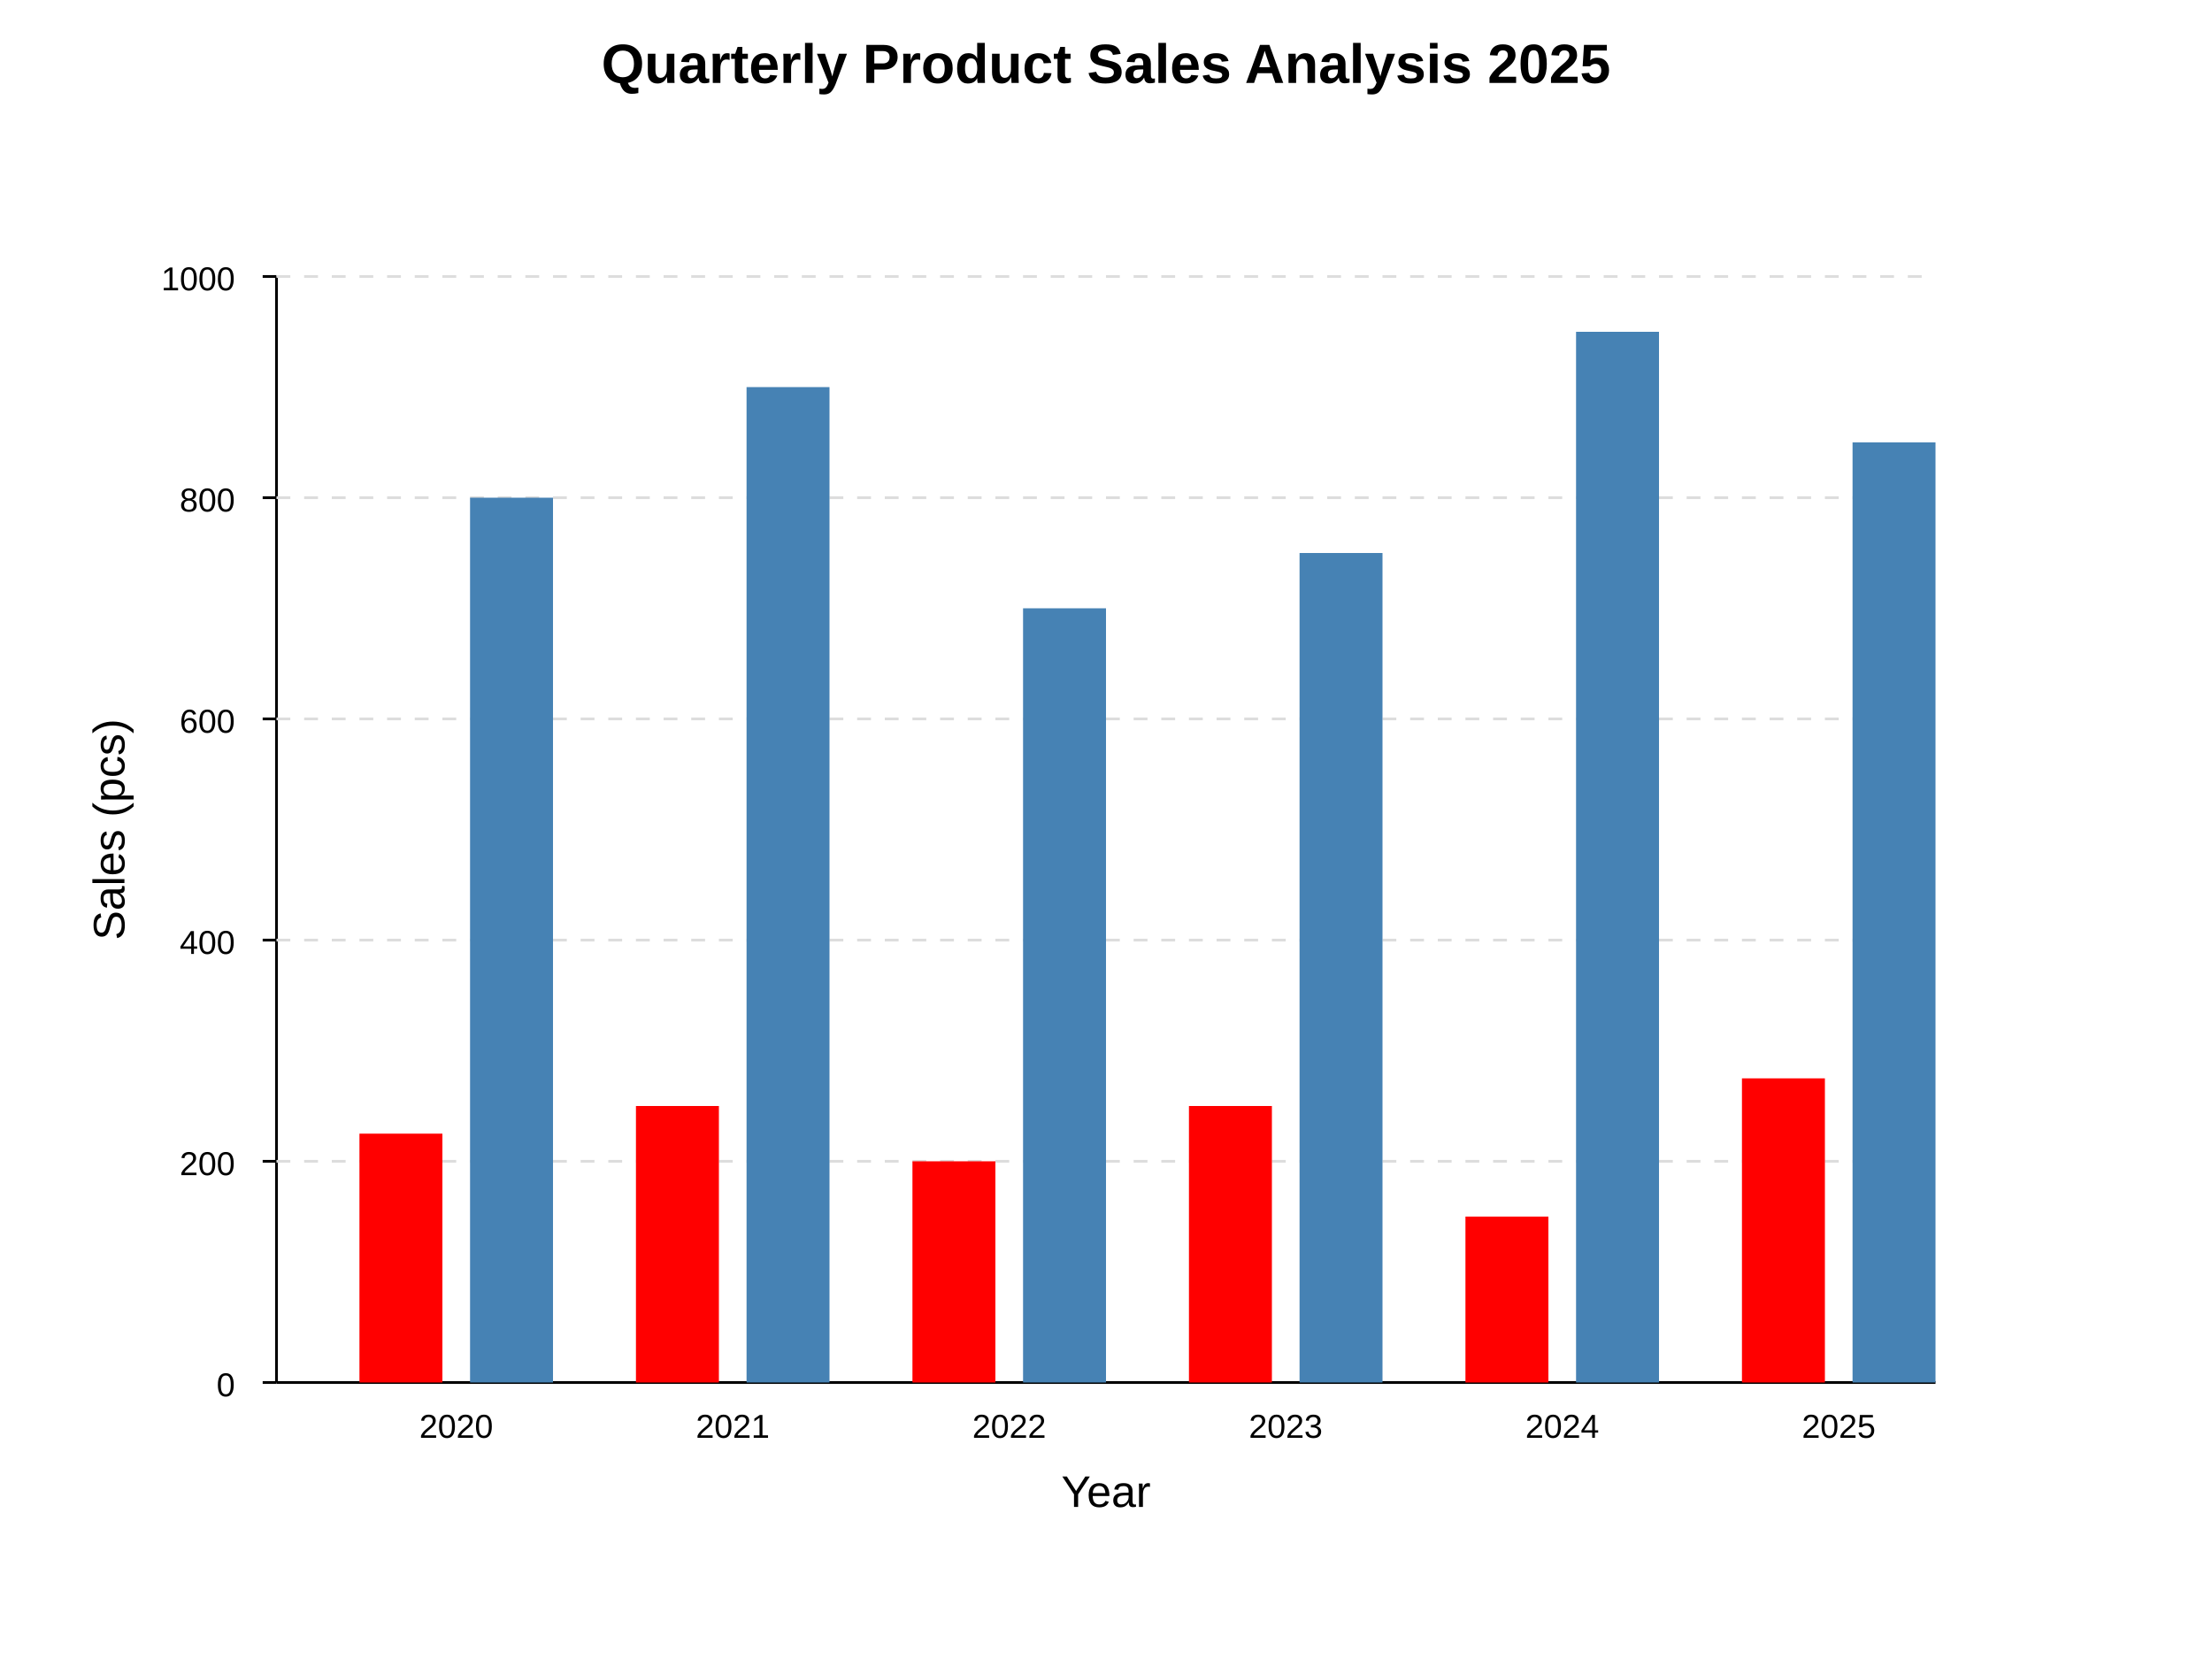
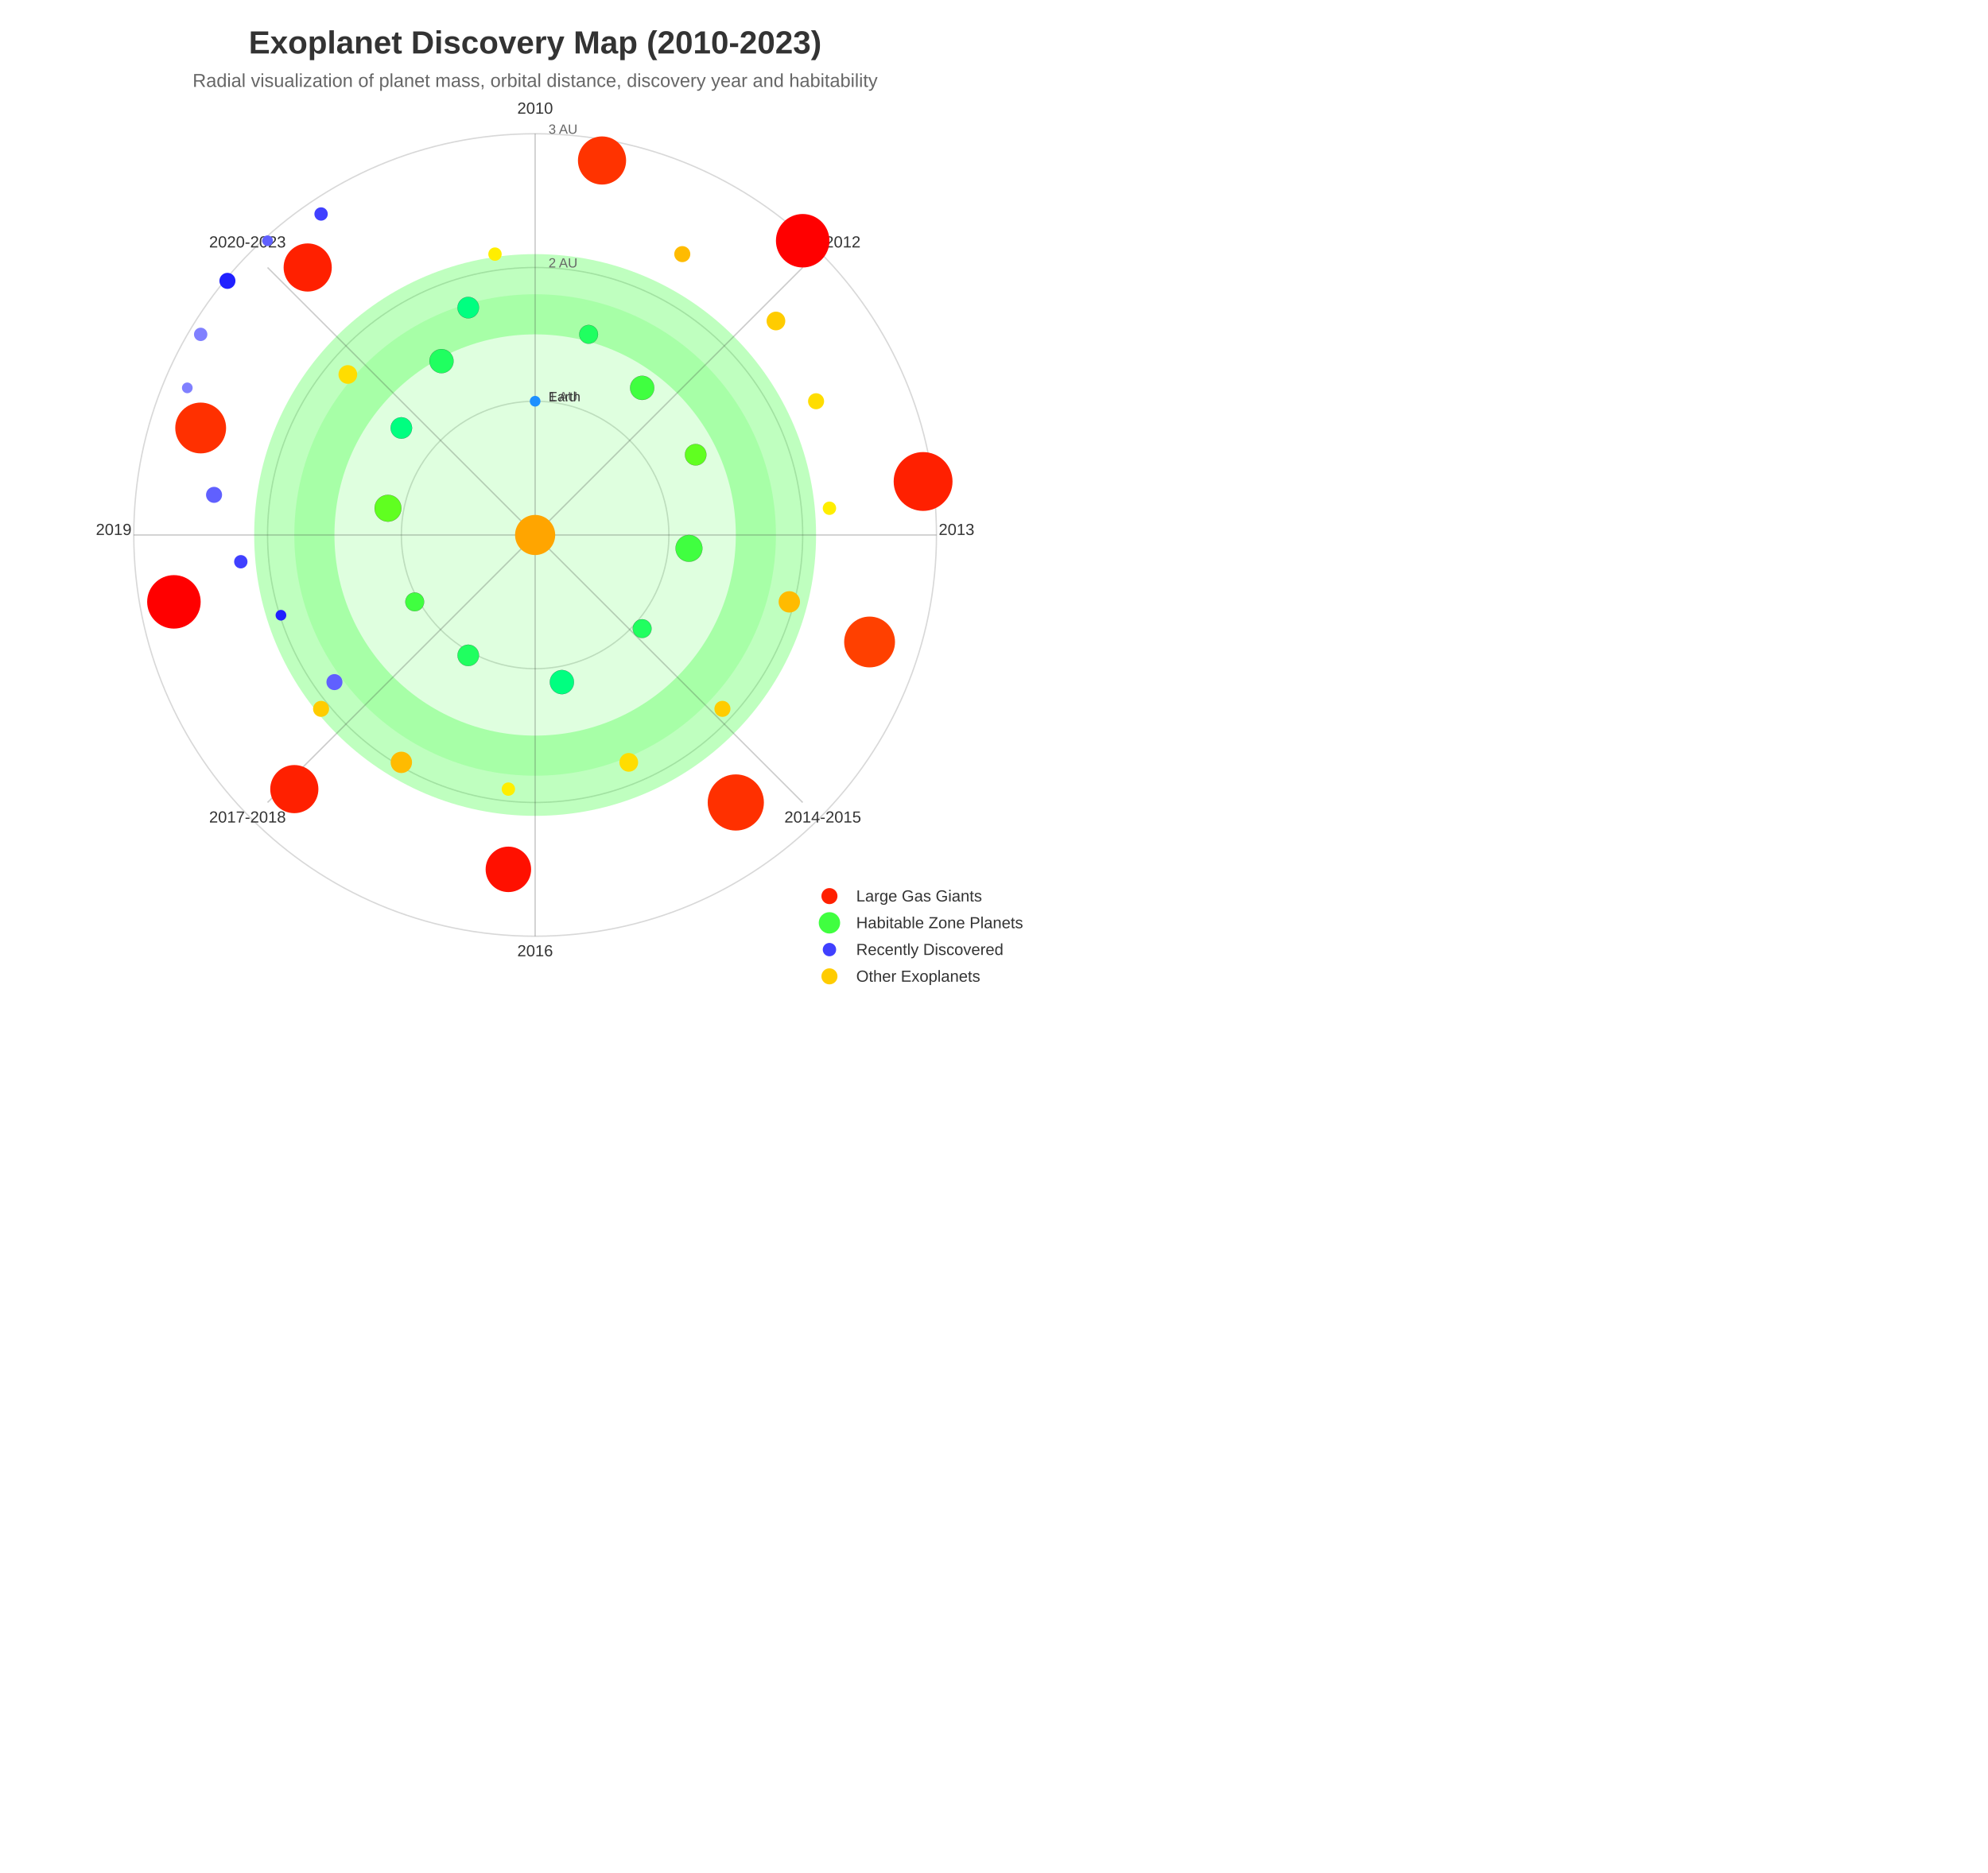
- <svg xmlns="http://www.w3.org/2000/svg" height="600" id="svg" tag_name="svg" version="1.1" width="800">
-   <text font-family="Arial" font-size="20" font-weight="bold" id="text_14" tag_name="svg/text_14" text-anchor="middle" x="400" y="30">
-     Quarterly Product Sales Analysis 2025
+ <svg xmlns="http://www.w3.org/2000/svg" height="1400" id="svg" tag_name="svg" width="1486">
+   <defs id="defs" tag_name="svg/defs">
+     <filter height="200%" id="filter" tag_name="svg/defs/filter" width="200%" x="-50%" y="-50%">
+       <fegaussianblur id="fegaussianblur" result="blur" stdDeviation="3" tag_name="svg/defs/filter/fegaussianblur" />
+       <fecomposite id="fecomposite" in="SourceGraphic" in2="blur" operator="over" tag_name="svg/defs/filter/fecomposite" />
+     </filter>
+   </defs>
+   <g id="g_1" stroke="#33333330" stroke-width="1" tag_name="svg/g_1">
+     <circle cx="400" cy="400" fill="none" id="circle_52" r="100" tag_name="svg/g_1/circle_52" />
+     <circle cx="400" cy="400" fill="none" id="circle_51" r="200" tag_name="svg/g_1/circle_51" />
+     <circle cx="400" cy="400" fill="none" id="circle_50" r="300" tag_name="svg/g_1/circle_50" />
+     <circle class="reveliobad_1  reveliogood_9 reveliobad_3" cx="400" cy="400" fill="#00ff0020" id="circle_49" r="180" stroke="#00ff0040" stroke-width="60" tag_name="svg/g_1/circle_49" />
+   </g>
+   <g id="g" stroke="#33333340" stroke-width="1" tag_name="svg/g">
+     <line id="line_7" tag_name="svg/g/line_7" x1="400" x2="400" y1="400" y2="100" />
+     <line id="line_6" tag_name="svg/g/line_6" x1="400" x2="700" y1="400" y2="400" />
+     <line id="line_5" tag_name="svg/g/line_5" x1="400" x2="400" y1="400" y2="700" />
+     <line id="line_4" tag_name="svg/g/line_4" x1="400" x2="100" y1="400" y2="400" />
+     <line id="line_3" tag_name="svg/g/line_3" x1="400" x2="600" y1="400" y2="200" />
+     <line id="line_2" tag_name="svg/g/line_2" x1="400" x2="600" y1="400" y2="600" />
+     <line id="line_1" tag_name="svg/g/line_1" x1="400" x2="200" y1="400" y2="600" />
+     <line id="line" tag_name="svg/g/line" x1="400" x2="200" y1="400" y2="200" />
+   </g>
+   <text fill="#333333" font-family="Arial" font-size="12" id="text_17" tag_name="svg/text_17" text-anchor="middle" x="400" y="85">
+     2010
  </text>
-   <line id="line_12" stroke="black" tag_name="svg/line_12" x1="100" x2="700" y1="500" y2="500" />
-   <line id="line_11" stroke="black" tag_name="svg/line_11" x1="100" x2="100" y1="500" y2="100" />
-   <line id="line_10" stroke="black" tag_name="svg/line_10" x1="95" x2="100" y1="500" y2="500" />
-   <text font-family="Arial" font-size="12" id="text_13" tag_name="svg/text_13" text-anchor="end" x="85" y="505">
-     0
+   <text fill="#333333" font-family="Arial" font-size="12" id="text_16" tag_name="svg/text_16" text-anchor="middle" x="715" y="400">
+     2013
  </text>
-   <line id="line_9" stroke="black" tag_name="svg/line_9" x1="95" x2="100" y1="420" y2="420" />
-   <text font-family="Arial" font-size="12" id="text_12" tag_name="svg/text_12" text-anchor="end" x="85" y="425">
-     200
+   <text fill="#333333" font-family="Arial" font-size="12" id="text_15" tag_name="svg/text_15" text-anchor="middle" x="400" y="715">
+     2016
  </text>
-   <line id="line_8" stroke="black" tag_name="svg/line_8" x1="95" x2="100" y1="340" y2="340" />
-   <text font-family="Arial" font-size="12" id="text_11" tag_name="svg/text_11" text-anchor="end" x="85" y="345">
-     400
+   <text fill="#333333" font-family="Arial" font-size="12" id="text_14" tag_name="svg/text_14" text-anchor="middle" x="85" y="400">
+     2019
  </text>
-   <line id="line_7" stroke="black" tag_name="svg/line_7" x1="95" x2="100" y1="260" y2="260" />
-   <text font-family="Arial" font-size="12" id="text_10" tag_name="svg/text_10" text-anchor="end" x="85" y="265">
-     600
+   <text fill="#333333" font-family="Arial" font-size="12" id="text_13" tag_name="svg/text_13" text-anchor="middle" x="615" y="185">
+     2011-2012
  </text>
-   <line id="line_6" stroke="black" tag_name="svg/line_6" x1="95" x2="100" y1="180" y2="180" />
-   <text font-family="Arial" font-size="12" id="text_9" tag_name="svg/text_9" text-anchor="end" x="85" y="185">
-     800
+   <text fill="#333333" font-family="Arial" font-size="12" id="text_12" tag_name="svg/text_12" text-anchor="middle" x="615" y="615">
+     2014-2015
  </text>
-   <line id="line_5" stroke="black" tag_name="svg/line_5" x1="95" x2="100" y1="100" y2="100" />
-   <text font-family="Arial" font-size="12" id="text_8" tag_name="svg/text_8" text-anchor="end" x="85" y="105">
-     1000
+   <text fill="#333333" font-family="Arial" font-size="12" id="text_11" tag_name="svg/text_11" text-anchor="middle" x="185" y="615">
+     2017-2018
  </text>
-   <g id="g" stroke="#dddddd" stroke-dasharray="5,5" tag_name="svg/g">
-     <line id="line_4" tag_name="svg/g/line_4" x1="100" x2="700" y1="420" y2="420" />
-     <line id="line_3" tag_name="svg/g/line_3" x1="100" x2="700" y1="340" y2="340" />
-     <line id="line_2" tag_name="svg/g/line_2" x1="100" x2="700" y1="260" y2="260" />
-     <line id="line_1" tag_name="svg/g/line_1" x1="100" x2="700" y1="180" y2="180" />
-     <line id="line" tag_name="svg/g/line" x1="100" x2="700" y1="100" y2="100" />
-   </g>
-   <text font-family="Arial" font-size="16" id="text_7" tag_name="svg/text_7" text-anchor="middle" x="400" y="545">
-     Year
+   <text fill="#333333" font-family="Arial" font-size="12" id="text_10" tag_name="svg/text_10" text-anchor="middle" x="185" y="185">
+     2020-2023
  </text>
-   <text font-family="Arial" font-size="16" id="text_6" tag_name="svg/text_6" text-anchor="middle" transform="rotate(-90, 45, 300)" x="45" y="300">
-     Sales (pcs)
+   <text fill="#666666" font-family="Arial" font-size="10" id="text_9" tag_name="svg/text_9" text-anchor="start" x="410" y="300">
+     1 AU
  </text>
-   <rect class="reveliogood_2 reveliobad_1 reveliogood_3" fill="red" height="90" id="rect_11" tag_name="svg/rect_11" width="30" x="130" y="410" />
-   <rect class="reveliogood_2 reveliogood_4" fill="red" height="100" id="rect_10" tag_name="svg/rect_10" width="30" x="230" y="400" />
-   <rect class="reveliogood_2 reveliogood_5" fill="red" height="80" id="rect_9" tag_name="svg/rect_9" width="30" x="330" y="420" />
-   <rect class="reveliogood_2 reveliogood_6" fill="red" height="100" id="rect_8" tag_name="svg/rect_8" width="30" x="430" y="400" />
-   <rect class="reveliogood_2 reveliogood_7" fill="red" height="60" id="rect_7" tag_name="svg/rect_7" width="30" x="530" y="440" />
-   <rect class="reveliogood_2 reveliogood_8" fill="red" height="110" id="rect_6" tag_name="svg/rect_6" width="30" x="630" y="390" />
-   <rect class="reveliogood reveliogood_3 reveliobad_4" fill="steelblue" height="320" id="rect_5" tag_name="svg/rect_5" width="30" x="170" y="180" />
-   <rect class="reveliogood reveliogood_4" fill="steelblue" height="360" id="rect_4" tag_name="svg/rect_4" width="30" x="270" y="140" />
-   <rect class="reveliogood reveliogood_5" fill="steelblue" height="280" id="rect_3" tag_name="svg/rect_3" width="30" x="370" y="220" />
-   <rect class="reveliogood reveliogood_6" fill="steelblue" height="300" id="rect_2" tag_name="svg/rect_2" width="30" x="470" y="200" />
-   <rect class="reveliogood reveliogood_7 reveliobad_2 reveliobad_3" fill="steelblue" height="380" id="rect_1" tag_name="svg/rect_1" width="30" x="570" y="120" />
-   <rect class="reveliogood reveliogood_8 reveliobad_3" fill="steelblue" height="340" id="rect" tag_name="svg/rect" width="30" x="670" y="160" />
-   <text font-family="Arial" font-size="12" id="text_5" tag_name="svg/text_5" text-anchor="middle" x="165" y="520">
-     2020
+   <text fill="#666666" font-family="Arial" font-size="10" id="text_8" tag_name="svg/text_8" text-anchor="start" x="410" y="200">
+     2 AU
  </text>
-   <text font-family="Arial" font-size="12" id="text_4" tag_name="svg/text_4" text-anchor="middle" x="265" y="520">
-     2021
+   <text fill="#666666" font-family="Arial" font-size="10" id="text_7" tag_name="svg/text_7" text-anchor="start" x="410" y="100">
+     3 AU
  </text>
-   <text font-family="Arial" font-size="12" id="text_3" tag_name="svg/text_3" text-anchor="middle" x="365" y="520">
-     2022
+   <circle class="reveliogood_5 reveliogood_X_2" cx="400" cy="400" fill="orange" id="circle_48" r="15" tag_name="svg/circle_48">
+     <animate attributeName="r" dur="4s" id="animate" repeatCount="indefinite" tag_name="svg/circle_48/animate" values="15;17;15" />
+   </circle>
+   <circle cx="400" cy="300" fill="#1E90FF" id="circle_47" r="4" stroke-width="1" tag_name="svg/circle_47" />
+   <text fill="#333333" font-family="Arial" font-size="10" id="text_6" tag_name="svg/text_6" x="410" y="300">
+     Earth
  </text>
-   <text font-family="Arial" font-size="12" id="text_2" tag_name="svg/text_2" text-anchor="middle" x="465" y="520">
-     2023
+   <circle class="reveliogood reveliobad_1 reveliobad_2 reveliobad_3 reveliobad_6" cx="450" cy="120" fill="#ff3300" id="circle_46" r="18" tag_name="svg/circle_46" />
+   <circle class="reveliogood  reveliobad_2" cx="600" cy="180" fill="#ff0000" id="circle_45" r="20" tag_name="svg/circle_45" />
+   <circle class="reveliogood " cx="690" cy="360" fill="#ff2000" id="circle_44" r="22" tag_name="svg/circle_44" />
+   <circle class="reveliogood reveliobad_1 reveliobad_3 reveliobad_5 reveliobad_6" cx="650" cy="480" fill="#ff4000" id="circle_43" r="19" tag_name="svg/circle_43" />
+   <circle class="reveliogood " cx="550" cy="600" fill="#ff3000" id="circle_42" r="21" tag_name="svg/circle_42" />
+   <circle class="reveliogood " cx="380" cy="650" fill="#ff1000" id="circle_41" r="17" tag_name="svg/circle_41" />
+   <circle class="reveliogood reveliobad_1 reveliobad_2 reveliobad_3 reveliobad_6" cx="220" cy="590" fill="#ff2000" id="circle_40" r="18" tag_name="svg/circle_40" />
+   <circle class="reveliogood reveliobad_1 reveliobad_3 reveliobad_5 reveliobad_6" cx="130" cy="450" fill="#ff0000" id="circle_39" r="20" tag_name="svg/circle_39" />
+   <circle class="reveliogood reveliobad_1 reveliobad_3 reveliobad_5 reveliobad_6" cx="150" cy="320" fill="#ff3000" id="circle_38" r="19" tag_name="svg/circle_38" />
+   <circle class="reveliogood reveliobad_1 reveliobad_3 reveliobad_5 reveliobad_6" cx="230" cy="200" fill="#ff2000" id="circle_37" r="18" tag_name="svg/circle_37" />
+   <circle class="reveliogood_2 reveliogood_X_1 reveliogood_9 reveliobad_4" cx="350" cy="230" fill="#00ff80" id="circle_36" r="8" stroke="rgb(0,0,0)" stroke-width="0.1" tag_name="svg/circle_36" />
+   <circle class="reveliogood_2 reveliogood_X_1 reveliogood_9 reveliobad_4" cx="440" cy="250" fill="#20ff60" id="circle_35" r="7" stroke="rgb(0,0,0)" stroke-width="0.1" tag_name="svg/circle_35" />
+   <circle class="reveliogood_2 reveliogood_X_1 reveliogood_9 reveliobad_4" cx="480" cy="290" fill="#40ff40" id="circle_34" r="9" stroke="rgb(0,0,0)" stroke-width="0.1" tag_name="svg/circle_34" />
+   <circle class="reveliogood_2 reveliogood_X_1 reveliogood_9 reveliobad_4" cx="520" cy="340" fill="#60ff20" id="circle_33" r="8" stroke="rgb(0,0,0)" stroke-width="0.1" tag_name="svg/circle_33" />
+   <circle class="reveliogood_2 reveliogood_X_1 reveliogood_9 reveliobad_4" cx="515" cy="410" fill="#40ff40" id="circle_32" r="10" stroke="rgb(0,0,0)" stroke-width="0.1" tag_name="svg/circle_32" />
+   <circle class="reveliogood_2 reveliogood_X_1 reveliogood_9 reveliobad_3 reveliobad_4" cx="480" cy="470" fill="#20ff60" id="circle_31" r="7" stroke="rgb(0,0,0)" stroke-width="0.1" tag_name="svg/circle_31" />
+   <circle class="reveliogood_2 reveliogood_X_1 reveliogood_9 reveliobad_3 reveliobad_4" cx="420" cy="510" fill="#00ff80" id="circle_30" r="9" stroke="rgb(0,0,0)" stroke-width="0.1" tag_name="svg/circle_30" />
+   <circle class="reveliogood_2 reveliogood_X_1 reveliogood_9 reveliobad_4" cx="350" cy="490" fill="#20ff60" id="circle_29" r="8" stroke="rgb(0,0,0)" stroke-width="0.1" tag_name="svg/circle_29" />
+   <circle class="reveliogood_2 reveliogood_X_1 reveliogood_9 reveliobad_4" cx="310" cy="450" fill="#40ff40" id="circle_28" r="7" stroke="rgb(0,0,0)" stroke-width="0.1" tag_name="svg/circle_28" />
+   <circle class="reveliogood_2 reveliogood_X_1 reveliogood_9 reveliobad_4" cx="290" cy="380" fill="#60ff20" id="circle_27" r="10" stroke="rgb(0,0,0)" stroke-width="0.1" tag_name="svg/circle_27" />
+   <circle class="reveliogood_2 reveliogood_X_1 reveliogood_9 reveliobad_3 reveliobad_4" cx="300" cy="320" fill="#00ff80" id="circle_26" r="8" stroke="rgb(0,0,0)" stroke-width="0.1" tag_name="svg/circle_26" />
+   <circle class="reveliogood_2 reveliogood_X_1 reveliogood_9" cx="330" cy="270" fill="#20ff60" id="circle_25" r="9" stroke="rgb(0,0,0)" stroke-width="0.1" tag_name="svg/circle_25" />
+   <circle class="reveliogood_7" cx="240" cy="160" fill="#4040ff" id="circle_24" r="5" tag_name="svg/circle_24" />
+   <circle class="reveliogood_7 reveliobad_5 reveliobad_6" cx="200" cy="180" fill="#6060ff" id="circle_23" r="4" tag_name="svg/circle_23" />
+   <circle class="reveliogood_7" cx="170" cy="210" fill="#2020ff" id="circle_22" r="6" tag_name="svg/circle_22" />
+   <circle class="reveliogood_7 reveliobad_1" cx="150" cy="250" fill="#8080ff" id="circle_21" r="5" tag_name="svg/circle_21" />
+   <circle class="reveliogood_7 reveliobad_1" cx="140" cy="290" fill="#8080ff" id="circle_20" r="4" tag_name="svg/circle_20" />
+   <circle class="reveliogood_8 reveliobad_1" cx="160" cy="370" fill="#6060ff" id="circle_19" r="6" tag_name="svg/circle_19" />
+   <circle class="reveliogood_8" cx="180" cy="420" fill="#4040ff" id="circle_18" r="5" tag_name="svg/circle_18" />
+   <circle class="reveliogood_8" cx="210" cy="460" fill="#2020ff" id="circle_17" r="4" tag_name="svg/circle_17" />
+   <circle class="reveliogood_8" cx="250" cy="510" fill="#6060ff" id="circle_16" r="6" tag_name="svg/circle_16" />
+   <circle class="reveliogood_5" cx="580" cy="240" fill="#ffcc00" id="circle_15" r="7" tag_name="svg/circle_15" />
+   <circle class="reveliogood_5" cx="610" cy="300" fill="#ffdd00" id="circle_14" r="6" tag_name="svg/circle_14" />
+   <circle class="reveliogood_5" cx="620" cy="380" fill="#ffee00" id="circle_13" r="5" tag_name="svg/circle_13" />
+   <circle class="reveliogood_5" cx="590" cy="450" fill="#ffbb00" id="circle_12" r="8" tag_name="svg/circle_12" />
+   <circle class="reveliogood_5" cx="540" cy="530" fill="#ffcc00" id="circle_11" r="6" tag_name="svg/circle_11" />
+   <circle class="reveliogood_5" cx="470" cy="570" fill="#ffdd00" id="circle_10" r="7" tag_name="svg/circle_10" />
+   <circle class="reveliogood_5" cx="380" cy="590" fill="#ffee00" id="circle_9" r="5" tag_name="svg/circle_9" />
+   <circle class="reveliogood_5" cx="300" cy="570" fill="#ffbb00" id="circle_8" r="8" tag_name="svg/circle_8" />
+   <circle class="reveliogood_5" cx="240" cy="530" fill="#ffcc00" id="circle_7" r="6" tag_name="svg/circle_7" />
+   <circle class="reveliogood_5" cx="260" cy="280" fill="#ffdd00" id="circle_6" r="7" tag_name="svg/circle_6" />
+   <circle class="reveliogood_5" cx="370" cy="190" fill="#ffee00" id="circle_5" r="5" tag_name="svg/circle_5" />
+   <circle class="reveliogood_5" cx="510" cy="190" fill="#ffbb00" id="circle_4" r="6" tag_name="svg/circle_4" />
+   <circle class="reveliobad_2" cx="620" cy="670" fill="#ff2000" id="circle_3" r="6" tag_name="svg/circle_3" />
+   <text fill="#333333" font-family="Arial" font-size="12" id="text_5" tag_name="svg/text_5" x="640" y="674">
+     Large Gas Giants
  </text>
-   <text font-family="Arial" font-size="12" id="text_1" tag_name="svg/text_1" text-anchor="middle" x="565" y="520">
-     2024
+   <circle class="reveliobad_4 reveliogood_X_1 reveliobad_6" cx="620" cy="690" fill="#40ff40" id="circle_2" r="8" tag_name="svg/circle_2" />
+   <text fill="#333333" font-family="Arial" font-size="12" id="text_4" tag_name="svg/text_4" x="640" y="694">
+     Habitable Zone Planets
  </text>
-   <text font-family="Arial" font-size="12" id="text" tag_name="svg/text" text-anchor="middle" x="665" y="520">
-     2025
+   <circle cx="620" cy="710" fill="#4040ff" id="circle_1" r="5" tag_name="svg/circle_1" />
+   <text fill="#333333" font-family="Arial" font-size="12" id="text_3" tag_name="svg/text_3" x="640" y="714">
+     Recently Discovered
+   </text>
+   <circle cx="620" cy="730" fill="#ffcc00" id="circle" r="6" tag_name="svg/circle" />
+   <text fill="#333333" font-family="Arial" font-size="12" id="text_2" tag_name="svg/text_2" x="640" y="734">
+     Other Exoplanets
+   </text>
+   <text fill="#333333" font-family="Arial" font-size="24" font-weight="bold" id="text_1" tag_name="svg/text_1" text-anchor="middle" x="400" y="40">
+     Exoplanet Discovery Map (2010-2023)
+   </text>
+   <text fill="#666666" font-family="Arial" font-size="14" id="text" tag_name="svg/text" text-anchor="middle" x="400" y="65">
+     Radial visualization of planet mass, orbital distance, discovery year and habitability
  </text>
</svg>
